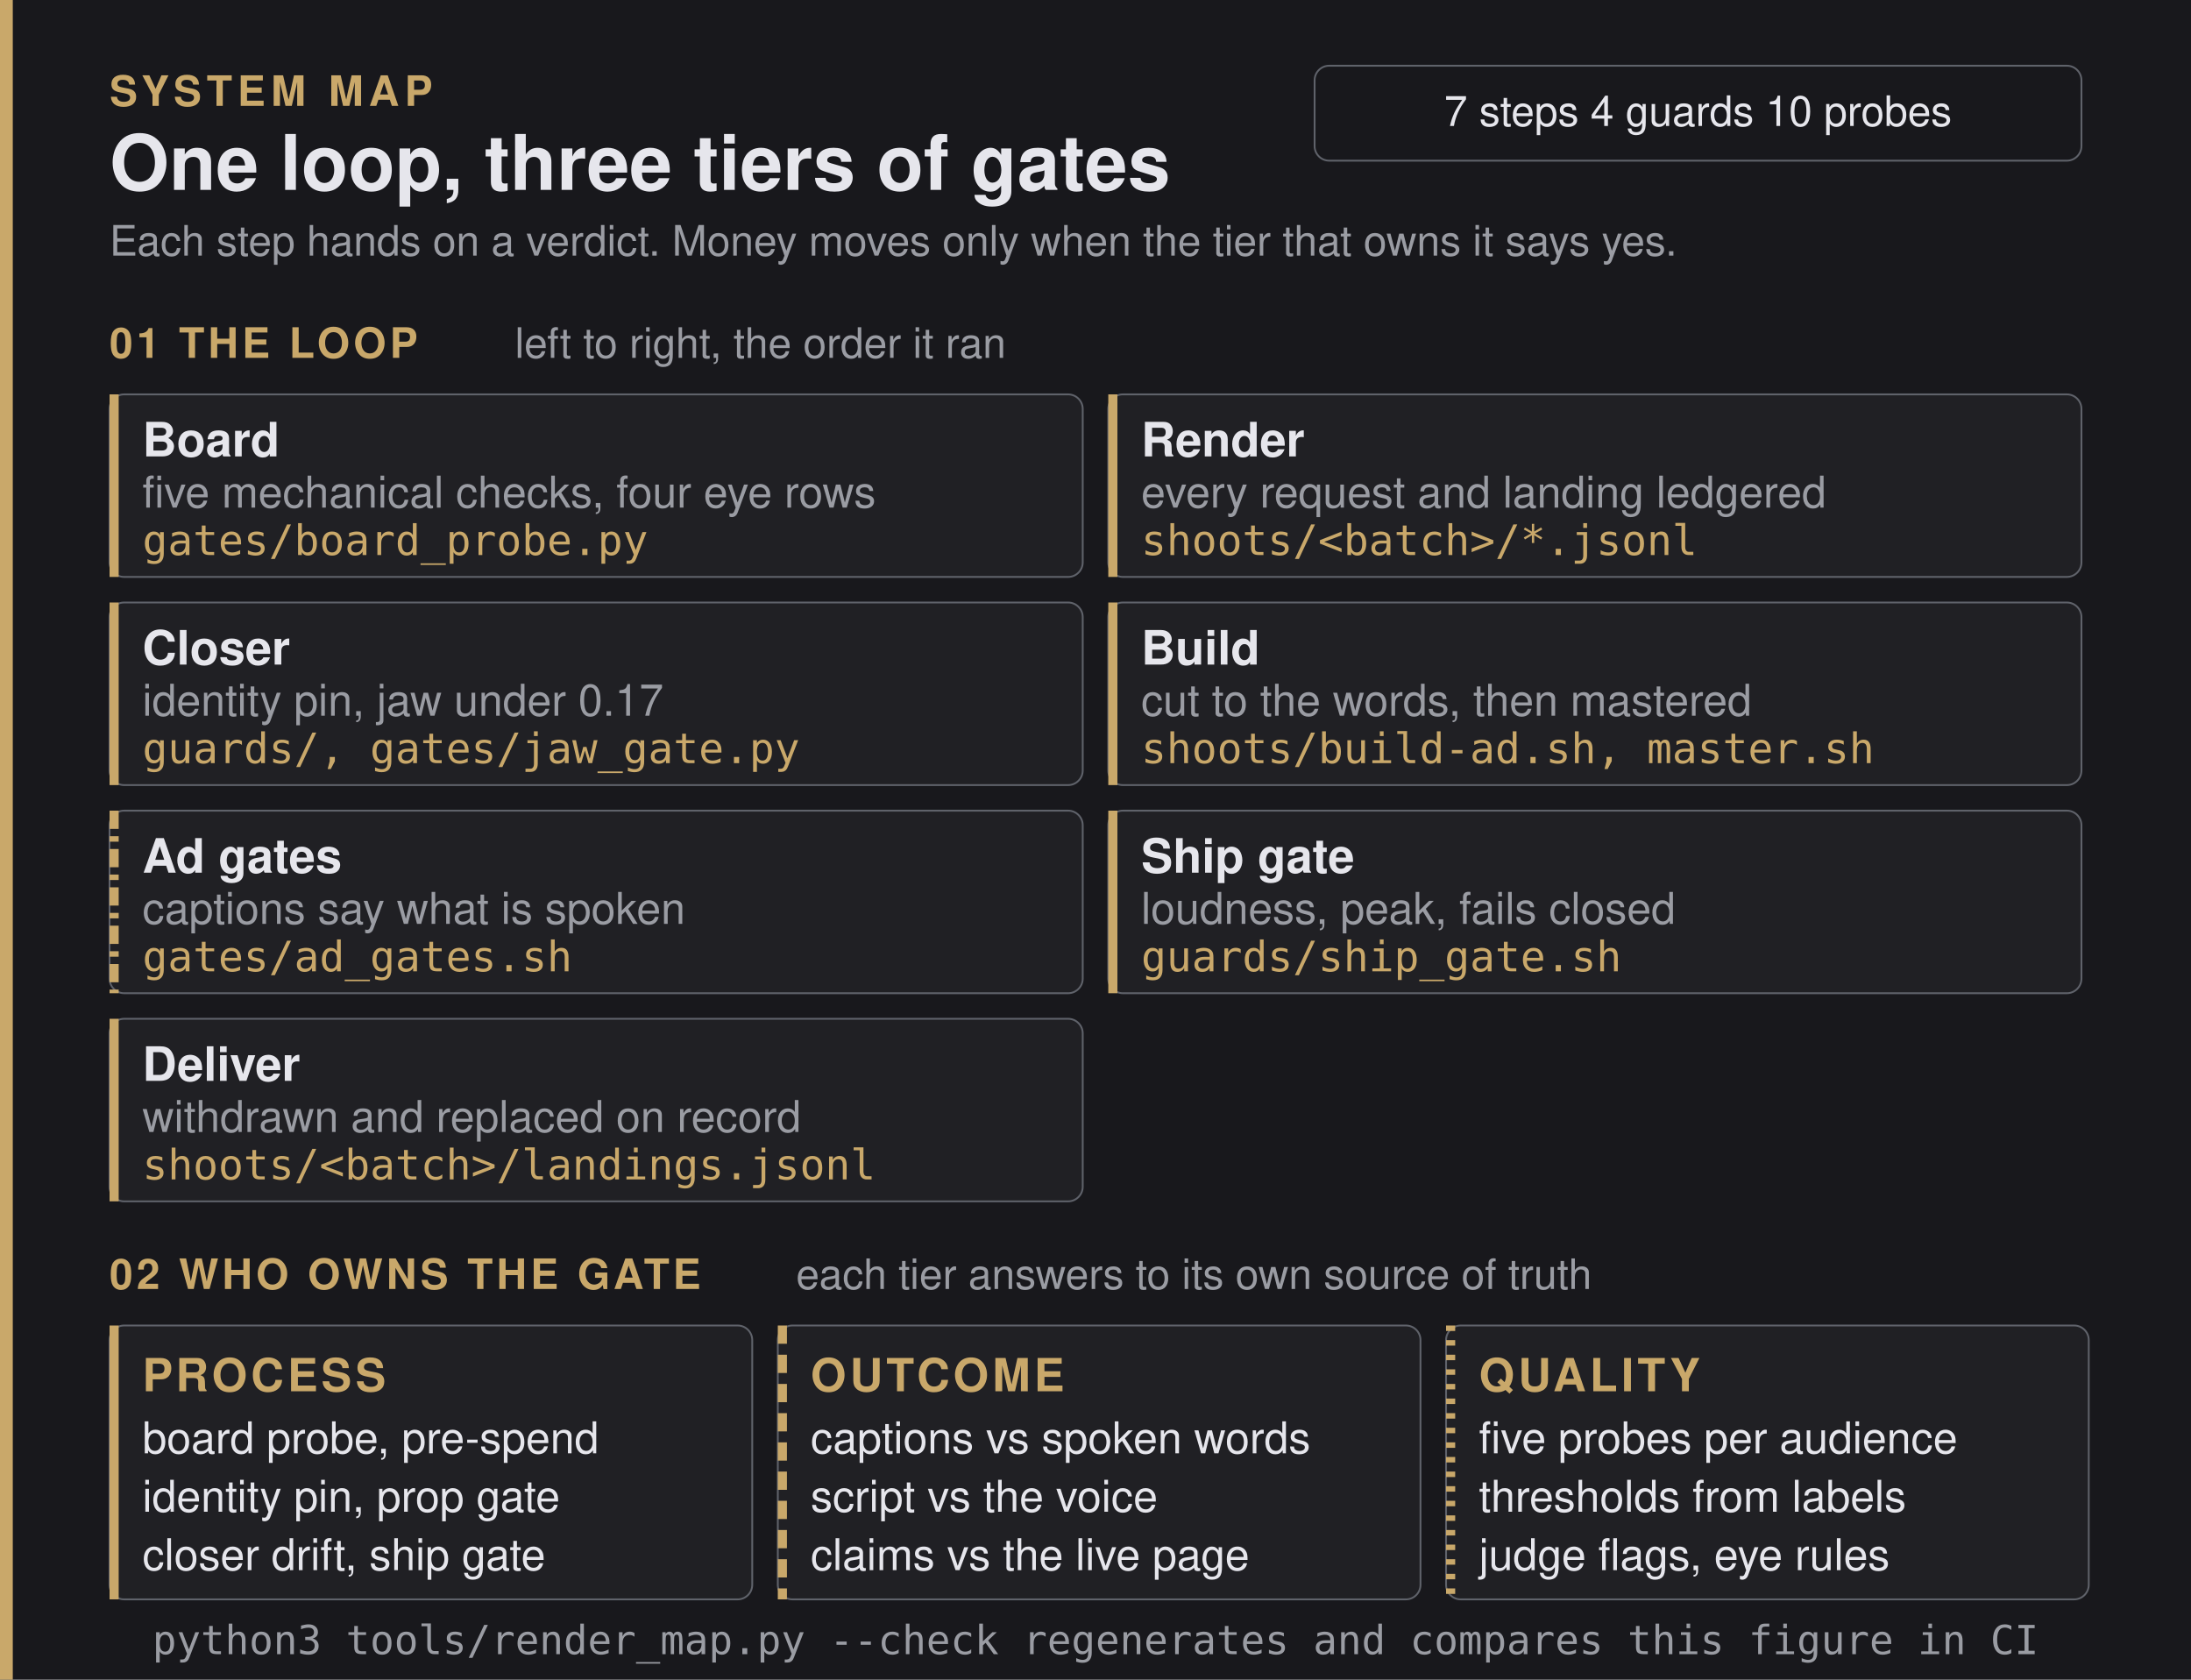
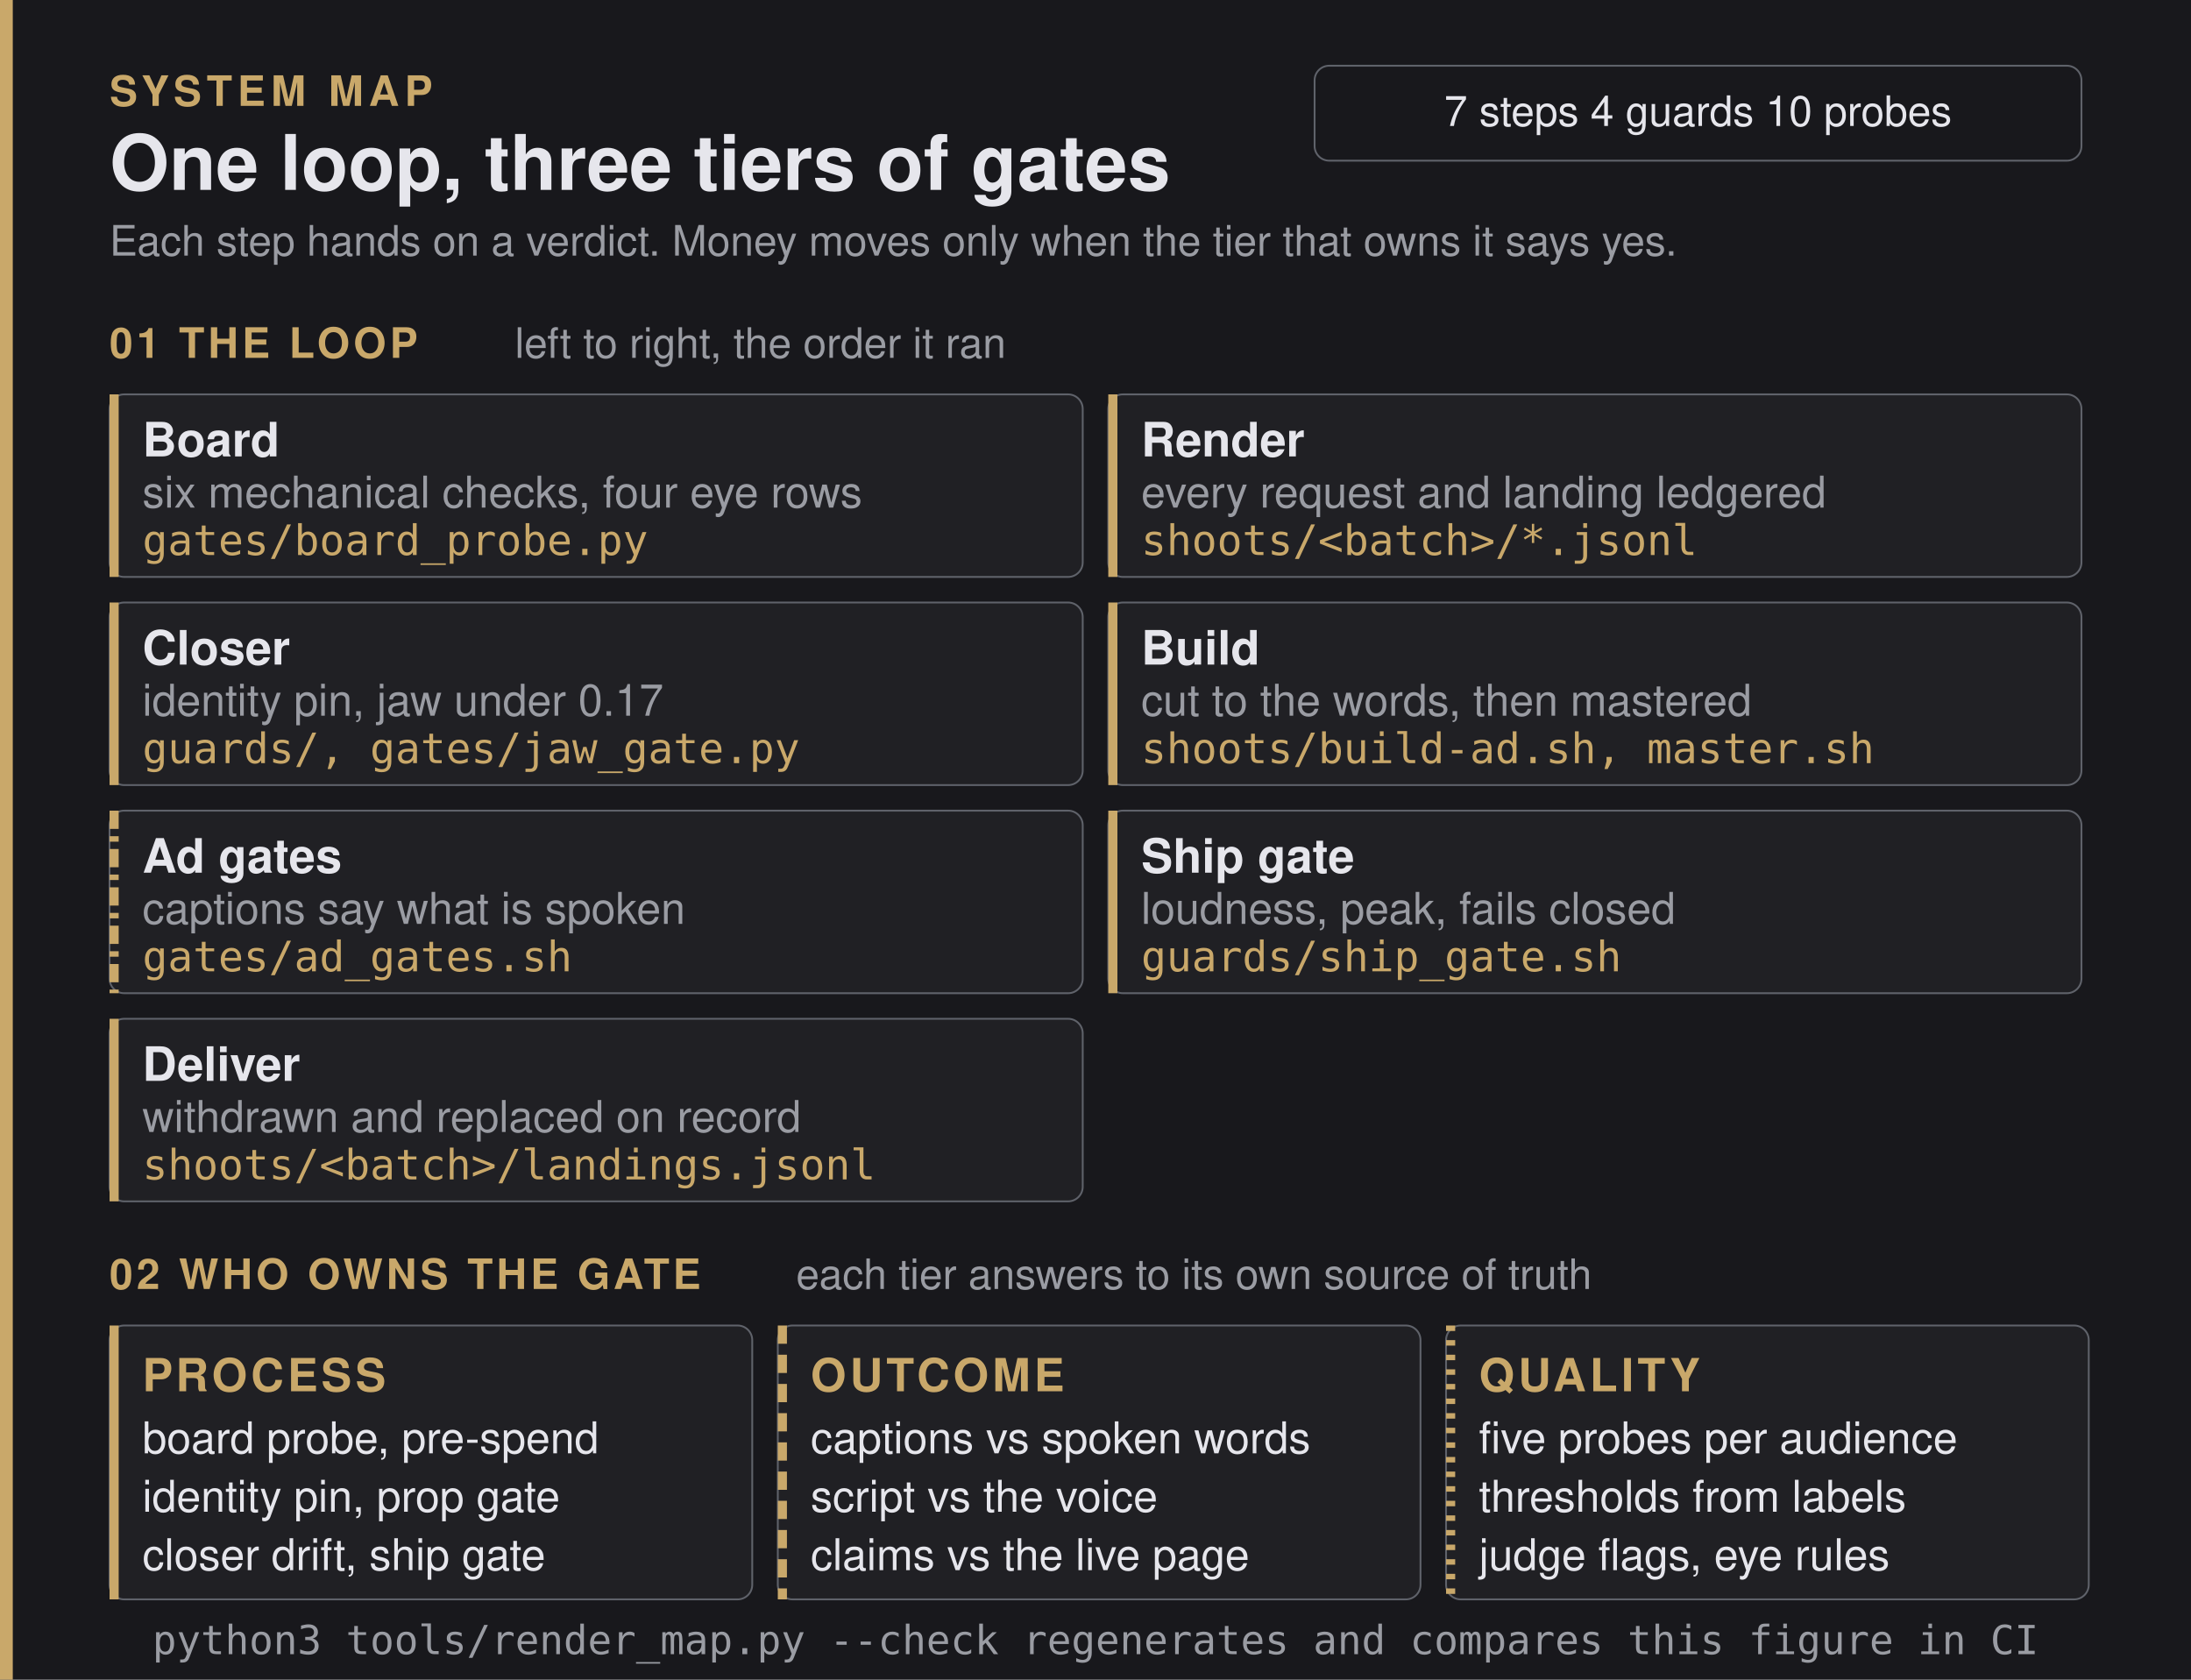
<svg xmlns="http://www.w3.org/2000/svg" width="1200" height="920" viewBox="0 0 1200 920" role="img" aria-label="System map: one loop of seven steps, board, render, closer, build, ad gates, ship gate, deliver, and the three tiers of evals that own the gates at each step.">
  <defs>
    <linearGradient id="bg" x1="0" y1="0" x2="1" y2="1">
      <stop offset="0%" stop-color="#18181c" />
      <stop offset="100%" stop-color="#18181c" />
    </linearGradient>
  </defs>
  <rect width="1200" height="920" fill="url(#bg)" />
  <rect x="0" y="0" width="7" height="920" fill="#c9a86a" />
  <text x="60" y="58" text-anchor="start" font-family="-apple-system,BlinkMacSystemFont,'Segoe UI',Helvetica,Arial,sans-serif" font-size="23" font-weight="700" letter-spacing="3" fill="#c9a86a">SYSTEM MAP</text>
  <text x="60" y="104" text-anchor="start" font-family="-apple-system,BlinkMacSystemFont,'Segoe UI',Helvetica,Arial,sans-serif" font-size="42" font-weight="700" fill="#e6e6ec">One loop, three tiers of gates</text>
  <text x="60" y="140" text-anchor="start" font-family="-apple-system,BlinkMacSystemFont,'Segoe UI',Helvetica,Arial,sans-serif" font-size="23" fill="#9a9ca3">Each step hands on a verdict. Money moves only when the tier that owns it says yes.</text>
  <rect x="720" y="36" width="420" height="52" rx="8" fill="none" stroke="#5f626a" />
  <text x="930" y="69" text-anchor="middle" font-family="-apple-system,BlinkMacSystemFont,'Segoe UI',Helvetica,Arial,sans-serif" font-size="23" fill="#e6e6ec">7 steps  4 guards  10 probes</text>
  <text x="60" y="196" text-anchor="start" font-family="-apple-system,BlinkMacSystemFont,'Segoe UI',Helvetica,Arial,sans-serif" font-size="23" font-weight="700" letter-spacing="2" fill="#c9a86a">01  THE LOOP</text>
  <text x="282" y="196" text-anchor="start" font-family="-apple-system,BlinkMacSystemFont,'Segoe UI',Helvetica,Arial,sans-serif" font-size="23" fill="#9a9ca3">left to right, the order it ran</text>
  <rect x="60" y="216" width="533" height="100" rx="8" fill="#202024" fill-opacity="1" stroke="#5f626a" />
  <line x1="62.5" y1="216" x2="62.5" y2="316" stroke="#c9a86a" stroke-width="5" />
  <text x="78" y="250" text-anchor="start" font-family="-apple-system,BlinkMacSystemFont,'Segoe UI',Helvetica,Arial,sans-serif" font-size="26" font-weight="700" fill="#e6e6ec">Board</text>
-   <text x="78" y="278" text-anchor="start" font-family="-apple-system,BlinkMacSystemFont,'Segoe UI',Helvetica,Arial,sans-serif" font-size="24" fill="#9a9ca3">five mechanical checks, four eye rows</text>
+   <text x="78" y="278" text-anchor="start" font-family="-apple-system,BlinkMacSystemFont,'Segoe UI',Helvetica,Arial,sans-serif" font-size="24" fill="#9a9ca3">six mechanical checks, four eye rows</text>
  <text x="78" y="304" text-anchor="start" font-family="ui-monospace,SFMono-Regular,Menlo,monospace" font-size="23" fill="#c9a86a">gates/board_probe.py</text>
  <rect x="607" y="216" width="533" height="100" rx="8" fill="#202024" fill-opacity="1" stroke="#5f626a" />
  <line x1="609.5" y1="216" x2="609.5" y2="316" stroke="#c9a86a" stroke-width="5" />
  <text x="625" y="250" text-anchor="start" font-family="-apple-system,BlinkMacSystemFont,'Segoe UI',Helvetica,Arial,sans-serif" font-size="26" font-weight="700" fill="#e6e6ec">Render</text>
  <text x="625" y="278" text-anchor="start" font-family="-apple-system,BlinkMacSystemFont,'Segoe UI',Helvetica,Arial,sans-serif" font-size="24" fill="#9a9ca3">every request and landing ledgered</text>
  <text x="625" y="304" text-anchor="start" font-family="ui-monospace,SFMono-Regular,Menlo,monospace" font-size="23" fill="#c9a86a">shoots/&lt;batch&gt;/*.jsonl</text>
  <rect x="60" y="330" width="533" height="100" rx="8" fill="#202024" fill-opacity="1" stroke="#5f626a" />
  <line x1="62.5" y1="330" x2="62.5" y2="430" stroke="#c9a86a" stroke-width="5" />
  <text x="78" y="364" text-anchor="start" font-family="-apple-system,BlinkMacSystemFont,'Segoe UI',Helvetica,Arial,sans-serif" font-size="26" font-weight="700" fill="#e6e6ec">Closer</text>
  <text x="78" y="392" text-anchor="start" font-family="-apple-system,BlinkMacSystemFont,'Segoe UI',Helvetica,Arial,sans-serif" font-size="24" fill="#9a9ca3">identity pin, jaw under 0.17</text>
  <text x="78" y="418" text-anchor="start" font-family="ui-monospace,SFMono-Regular,Menlo,monospace" font-size="23" fill="#c9a86a">guards/, gates/jaw_gate.py</text>
  <rect x="607" y="330" width="533" height="100" rx="8" fill="#202024" fill-opacity="1" stroke="#5f626a" />
  <line x1="609.5" y1="330" x2="609.5" y2="430" stroke="#c9a86a" stroke-width="5" />
  <text x="625" y="364" text-anchor="start" font-family="-apple-system,BlinkMacSystemFont,'Segoe UI',Helvetica,Arial,sans-serif" font-size="26" font-weight="700" fill="#e6e6ec">Build</text>
  <text x="625" y="392" text-anchor="start" font-family="-apple-system,BlinkMacSystemFont,'Segoe UI',Helvetica,Arial,sans-serif" font-size="24" fill="#9a9ca3">cut to the words, then mastered</text>
  <text x="625" y="418" text-anchor="start" font-family="ui-monospace,SFMono-Regular,Menlo,monospace" font-size="23" fill="#c9a86a">shoots/build-ad.sh, master.sh</text>
  <rect x="60" y="444" width="533" height="100" rx="8" fill="#202024" fill-opacity="1" stroke="#5f626a" />
  <line x1="62.5" y1="444" x2="62.5" y2="544" stroke="#c9a86a" stroke-width="5" stroke-dasharray="10 4 3 4" />
  <text x="78" y="478" text-anchor="start" font-family="-apple-system,BlinkMacSystemFont,'Segoe UI',Helvetica,Arial,sans-serif" font-size="26" font-weight="700" fill="#e6e6ec">Ad gates</text>
  <text x="78" y="506" text-anchor="start" font-family="-apple-system,BlinkMacSystemFont,'Segoe UI',Helvetica,Arial,sans-serif" font-size="24" fill="#9a9ca3">captions say what is spoken</text>
  <text x="78" y="532" text-anchor="start" font-family="ui-monospace,SFMono-Regular,Menlo,monospace" font-size="23" fill="#c9a86a">gates/ad_gates.sh</text>
  <rect x="607" y="444" width="533" height="100" rx="8" fill="#202024" fill-opacity="1" stroke="#5f626a" />
  <line x1="609.5" y1="444" x2="609.5" y2="544" stroke="#c9a86a" stroke-width="5" />
  <text x="625" y="478" text-anchor="start" font-family="-apple-system,BlinkMacSystemFont,'Segoe UI',Helvetica,Arial,sans-serif" font-size="26" font-weight="700" fill="#e6e6ec">Ship gate</text>
  <text x="625" y="506" text-anchor="start" font-family="-apple-system,BlinkMacSystemFont,'Segoe UI',Helvetica,Arial,sans-serif" font-size="24" fill="#9a9ca3">loudness, peak, fails closed</text>
  <text x="625" y="532" text-anchor="start" font-family="ui-monospace,SFMono-Regular,Menlo,monospace" font-size="23" fill="#c9a86a">guards/ship_gate.sh</text>
  <rect x="60" y="558" width="533" height="100" rx="8" fill="#202024" fill-opacity="1" stroke="#5f626a" />
  <line x1="62.5" y1="558" x2="62.5" y2="658" stroke="#c9a86a" stroke-width="5" />
  <text x="78" y="592" text-anchor="start" font-family="-apple-system,BlinkMacSystemFont,'Segoe UI',Helvetica,Arial,sans-serif" font-size="26" font-weight="700" fill="#e6e6ec">Deliver</text>
  <text x="78" y="620" text-anchor="start" font-family="-apple-system,BlinkMacSystemFont,'Segoe UI',Helvetica,Arial,sans-serif" font-size="24" fill="#9a9ca3">withdrawn and replaced on record</text>
  <text x="78" y="646" text-anchor="start" font-family="ui-monospace,SFMono-Regular,Menlo,monospace" font-size="23" fill="#c9a86a">shoots/&lt;batch&gt;/landings.jsonl</text>
  <text x="60" y="706" text-anchor="start" font-family="-apple-system,BlinkMacSystemFont,'Segoe UI',Helvetica,Arial,sans-serif" font-size="23" font-weight="700" letter-spacing="2" fill="#c9a86a">02  WHO OWNS THE GATE</text>
  <text x="436" y="706" text-anchor="start" font-family="-apple-system,BlinkMacSystemFont,'Segoe UI',Helvetica,Arial,sans-serif" font-size="23" fill="#9a9ca3">each tier answers to its own source of truth</text>
  <rect x="60" y="726" width="352" height="150" rx="8" fill="#202024" fill-opacity="1" stroke="#5f626a" />
  <line x1="62.5" y1="726" x2="62.5" y2="876" stroke="#c9a86a" stroke-width="5" />
  <text x="78" y="762" text-anchor="start" font-family="-apple-system,BlinkMacSystemFont,'Segoe UI',Helvetica,Arial,sans-serif" font-size="25" font-weight="700" letter-spacing="2" fill="#c9a86a">PROCESS</text>
  <text x="78" y="796" text-anchor="start" font-family="-apple-system,BlinkMacSystemFont,'Segoe UI',Helvetica,Arial,sans-serif" font-size="24" fill="#e6e6ec">board probe, pre-spend</text>
  <text x="78" y="828" text-anchor="start" font-family="-apple-system,BlinkMacSystemFont,'Segoe UI',Helvetica,Arial,sans-serif" font-size="24" fill="#e6e6ec">identity pin, prop gate</text>
  <text x="78" y="860" text-anchor="start" font-family="-apple-system,BlinkMacSystemFont,'Segoe UI',Helvetica,Arial,sans-serif" font-size="24" fill="#e6e6ec">closer drift, ship gate</text>
  <rect x="426" y="726" width="352" height="150" rx="8" fill="#202024" fill-opacity="1" stroke="#5f626a" />
  <line x1="428.5" y1="726" x2="428.5" y2="876" stroke="#c9a86a" stroke-width="5" stroke-dasharray="10 6" />
  <text x="444" y="762" text-anchor="start" font-family="-apple-system,BlinkMacSystemFont,'Segoe UI',Helvetica,Arial,sans-serif" font-size="25" font-weight="700" letter-spacing="2" fill="#c9a86a">OUTCOME</text>
  <text x="444" y="796" text-anchor="start" font-family="-apple-system,BlinkMacSystemFont,'Segoe UI',Helvetica,Arial,sans-serif" font-size="24" fill="#e6e6ec">captions vs spoken words</text>
  <text x="444" y="828" text-anchor="start" font-family="-apple-system,BlinkMacSystemFont,'Segoe UI',Helvetica,Arial,sans-serif" font-size="24" fill="#e6e6ec">script vs the voice</text>
  <text x="444" y="860" text-anchor="start" font-family="-apple-system,BlinkMacSystemFont,'Segoe UI',Helvetica,Arial,sans-serif" font-size="24" fill="#e6e6ec">claims vs the live page</text>
  <rect x="792" y="726" width="352" height="150" rx="8" fill="#202024" fill-opacity="1" stroke="#5f626a" />
  <line x1="794.5" y1="726" x2="794.5" y2="876" stroke="#c9a86a" stroke-width="5" stroke-dasharray="3 5" />
  <text x="810" y="762" text-anchor="start" font-family="-apple-system,BlinkMacSystemFont,'Segoe UI',Helvetica,Arial,sans-serif" font-size="25" font-weight="700" letter-spacing="2" fill="#c9a86a">QUALITY</text>
  <text x="810" y="796" text-anchor="start" font-family="-apple-system,BlinkMacSystemFont,'Segoe UI',Helvetica,Arial,sans-serif" font-size="24" fill="#e6e6ec">five probes per audience</text>
  <text x="810" y="828" text-anchor="start" font-family="-apple-system,BlinkMacSystemFont,'Segoe UI',Helvetica,Arial,sans-serif" font-size="24" fill="#e6e6ec">thresholds from labels</text>
  <text x="810" y="860" text-anchor="start" font-family="-apple-system,BlinkMacSystemFont,'Segoe UI',Helvetica,Arial,sans-serif" font-size="24" fill="#e6e6ec">judge flags, eye rules</text>
  <text x="600.0" y="906" text-anchor="middle" font-family="ui-monospace,SFMono-Regular,Menlo,monospace" font-size="22" fill="#9a9ca3">python3 tools/render_map.py --check   regenerates and compares this figure in CI</text>
</svg>
